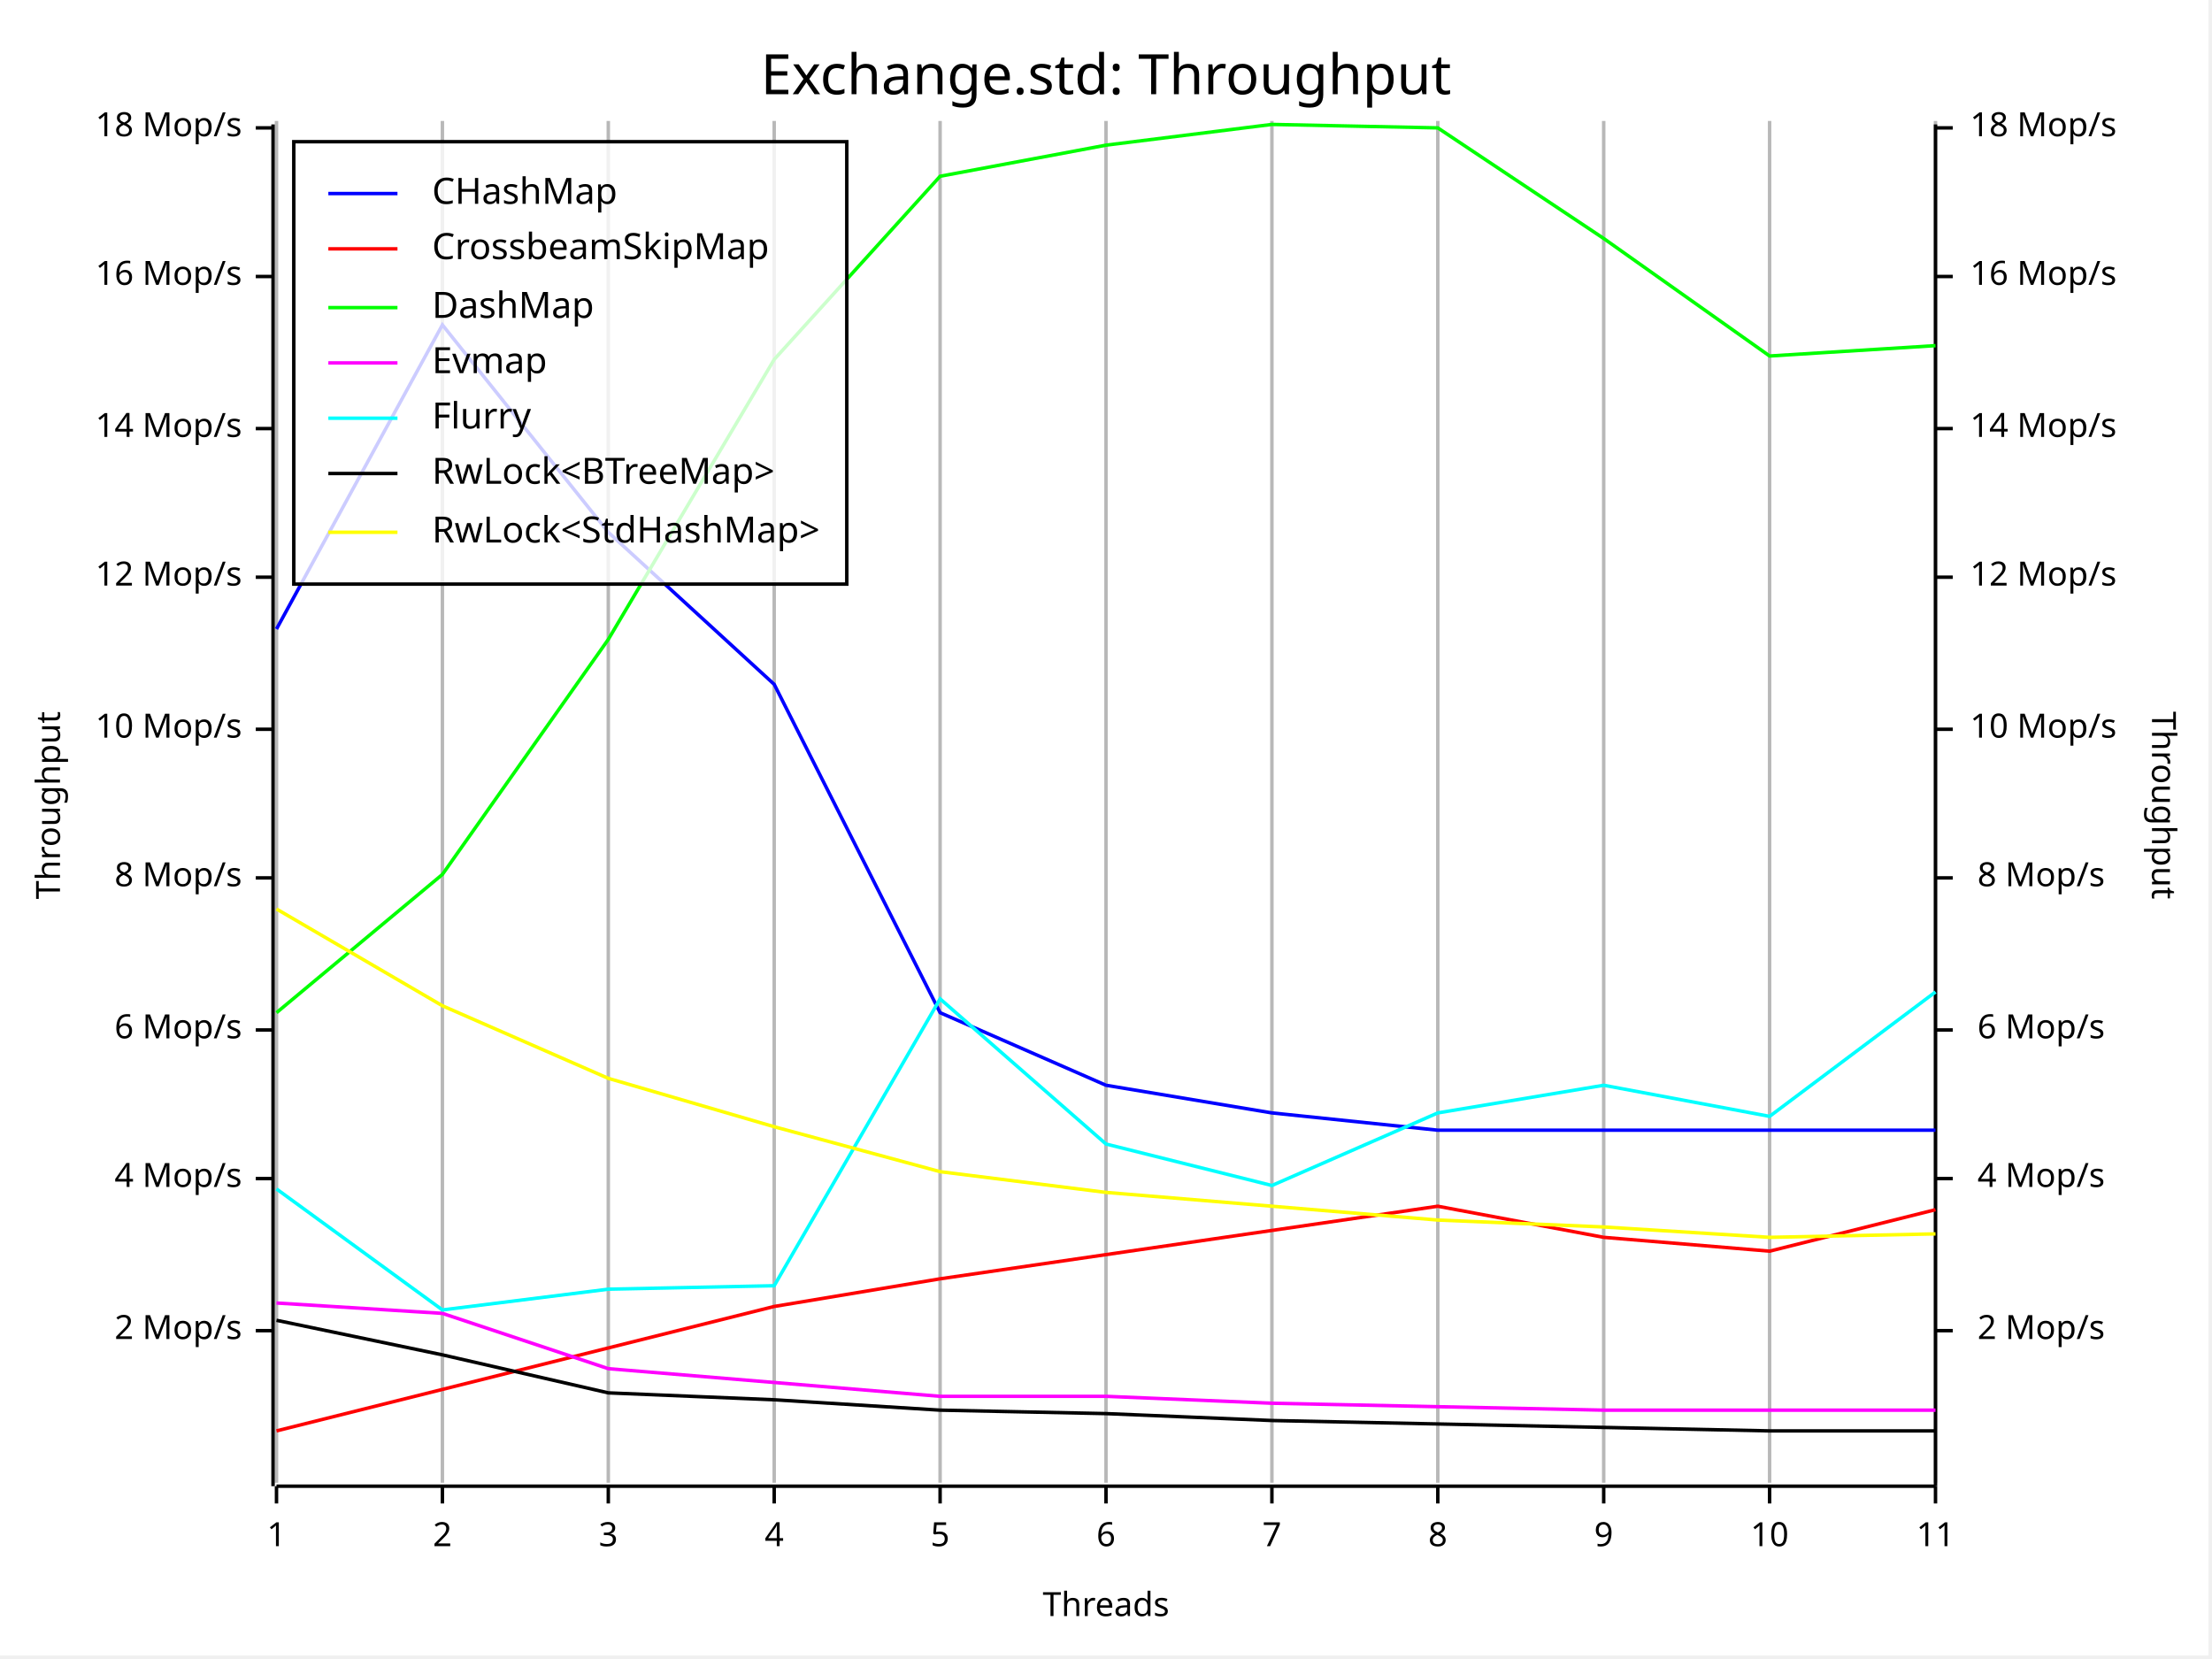
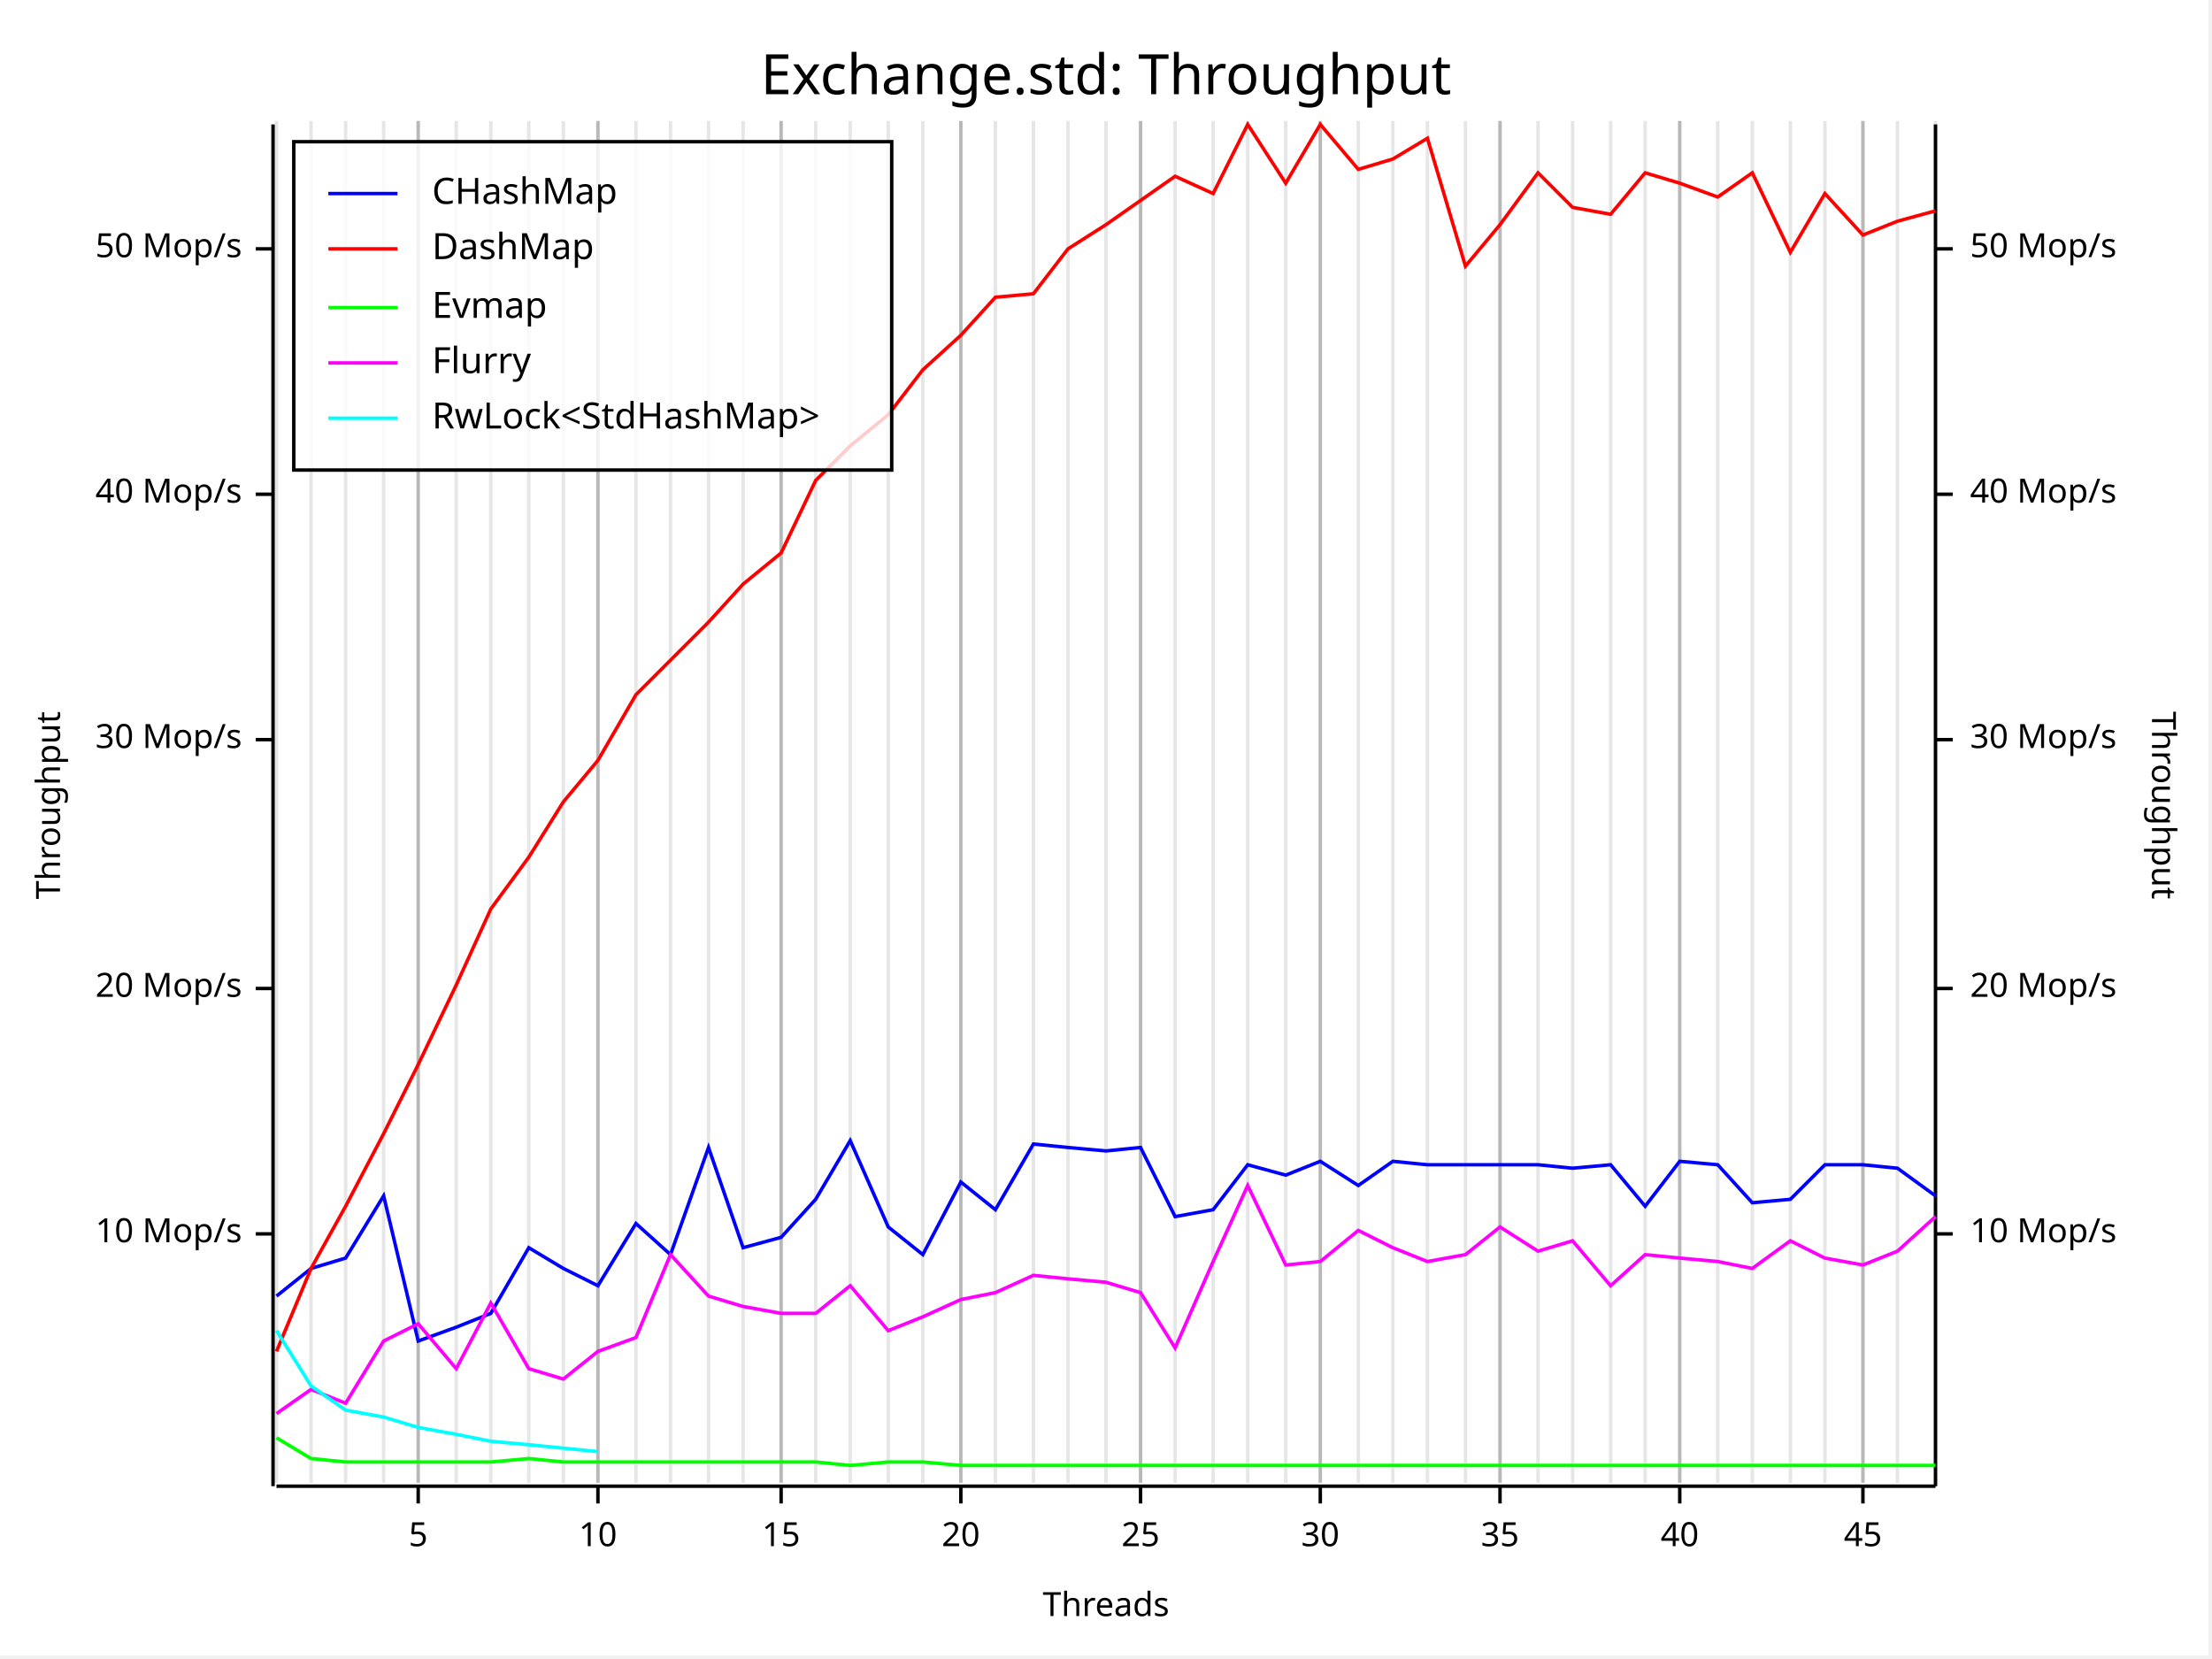
<svg xmlns="http://www.w3.org/2000/svg" width="640" height="480" viewBox="0 0 640 480">
  <rect x="0" y="0" width="639" height="479" opacity="1" fill="#FFFFFF" stroke="none" />
  <text x="320" y="15" dy="0.76em" text-anchor="middle" font-family="Fira Code" font-size="16.129" opacity="1" fill="#000000">
Exchange.std: Throughput
</text>
  <line opacity="0.1" stroke="#000000" stroke-width="1" x1="80" y1="429" x2="80" y2="35" />
-   <line opacity="0.1" stroke="#000000" stroke-width="1" x1="128" y1="429" x2="128" y2="35" />
-   <line opacity="0.1" stroke="#000000" stroke-width="1" x1="176" y1="429" x2="176" y2="35" />
-   <line opacity="0.1" stroke="#000000" stroke-width="1" x1="224" y1="429" x2="224" y2="35" />
-   <line opacity="0.1" stroke="#000000" stroke-width="1" x1="272" y1="429" x2="272" y2="35" />
+   <line opacity="0.1" stroke="#000000" stroke-width="1" x1="90" y1="429" x2="90" y2="35" />
+   <line opacity="0.1" stroke="#000000" stroke-width="1" x1="100" y1="429" x2="100" y2="35" />
+   <line opacity="0.1" stroke="#000000" stroke-width="1" x1="111" y1="429" x2="111" y2="35" />
+   <line opacity="0.1" stroke="#000000" stroke-width="1" x1="121" y1="429" x2="121" y2="35" />
+   <line opacity="0.1" stroke="#000000" stroke-width="1" x1="132" y1="429" x2="132" y2="35" />
+   <line opacity="0.1" stroke="#000000" stroke-width="1" x1="142" y1="429" x2="142" y2="35" />
+   <line opacity="0.1" stroke="#000000" stroke-width="1" x1="153" y1="429" x2="153" y2="35" />
+   <line opacity="0.1" stroke="#000000" stroke-width="1" x1="163" y1="429" x2="163" y2="35" />
+   <line opacity="0.1" stroke="#000000" stroke-width="1" x1="173" y1="429" x2="173" y2="35" />
+   <line opacity="0.1" stroke="#000000" stroke-width="1" x1="184" y1="429" x2="184" y2="35" />
+   <line opacity="0.1" stroke="#000000" stroke-width="1" x1="194" y1="429" x2="194" y2="35" />
+   <line opacity="0.1" stroke="#000000" stroke-width="1" x1="205" y1="429" x2="205" y2="35" />
+   <line opacity="0.1" stroke="#000000" stroke-width="1" x1="215" y1="429" x2="215" y2="35" />
+   <line opacity="0.1" stroke="#000000" stroke-width="1" x1="226" y1="429" x2="226" y2="35" />
+   <line opacity="0.1" stroke="#000000" stroke-width="1" x1="236" y1="429" x2="236" y2="35" />
+   <line opacity="0.1" stroke="#000000" stroke-width="1" x1="246" y1="429" x2="246" y2="35" />
+   <line opacity="0.1" stroke="#000000" stroke-width="1" x1="257" y1="429" x2="257" y2="35" />
+   <line opacity="0.1" stroke="#000000" stroke-width="1" x1="267" y1="429" x2="267" y2="35" />
+   <line opacity="0.1" stroke="#000000" stroke-width="1" x1="278" y1="429" x2="278" y2="35" />
+   <line opacity="0.1" stroke="#000000" stroke-width="1" x1="288" y1="429" x2="288" y2="35" />
+   <line opacity="0.1" stroke="#000000" stroke-width="1" x1="299" y1="429" x2="299" y2="35" />
+   <line opacity="0.1" stroke="#000000" stroke-width="1" x1="309" y1="429" x2="309" y2="35" />
  <line opacity="0.1" stroke="#000000" stroke-width="1" x1="320" y1="429" x2="320" y2="35" />
-   <line opacity="0.1" stroke="#000000" stroke-width="1" x1="368" y1="429" x2="368" y2="35" />
-   <line opacity="0.1" stroke="#000000" stroke-width="1" x1="416" y1="429" x2="416" y2="35" />
-   <line opacity="0.1" stroke="#000000" stroke-width="1" x1="464" y1="429" x2="464" y2="35" />
-   <line opacity="0.1" stroke="#000000" stroke-width="1" x1="512" y1="429" x2="512" y2="35" />
+   <line opacity="0.1" stroke="#000000" stroke-width="1" x1="330" y1="429" x2="330" y2="35" />
+   <line opacity="0.1" stroke="#000000" stroke-width="1" x1="340" y1="429" x2="340" y2="35" />
+   <line opacity="0.1" stroke="#000000" stroke-width="1" x1="351" y1="429" x2="351" y2="35" />
+   <line opacity="0.1" stroke="#000000" stroke-width="1" x1="361" y1="429" x2="361" y2="35" />
+   <line opacity="0.1" stroke="#000000" stroke-width="1" x1="372" y1="429" x2="372" y2="35" />
+   <line opacity="0.1" stroke="#000000" stroke-width="1" x1="382" y1="429" x2="382" y2="35" />
+   <line opacity="0.1" stroke="#000000" stroke-width="1" x1="393" y1="429" x2="393" y2="35" />
+   <line opacity="0.1" stroke="#000000" stroke-width="1" x1="403" y1="429" x2="403" y2="35" />
+   <line opacity="0.1" stroke="#000000" stroke-width="1" x1="413" y1="429" x2="413" y2="35" />
+   <line opacity="0.1" stroke="#000000" stroke-width="1" x1="424" y1="429" x2="424" y2="35" />
+   <line opacity="0.1" stroke="#000000" stroke-width="1" x1="434" y1="429" x2="434" y2="35" />
+   <line opacity="0.1" stroke="#000000" stroke-width="1" x1="445" y1="429" x2="445" y2="35" />
+   <line opacity="0.1" stroke="#000000" stroke-width="1" x1="455" y1="429" x2="455" y2="35" />
+   <line opacity="0.1" stroke="#000000" stroke-width="1" x1="466" y1="429" x2="466" y2="35" />
+   <line opacity="0.1" stroke="#000000" stroke-width="1" x1="476" y1="429" x2="476" y2="35" />
+   <line opacity="0.1" stroke="#000000" stroke-width="1" x1="486" y1="429" x2="486" y2="35" />
+   <line opacity="0.1" stroke="#000000" stroke-width="1" x1="497" y1="429" x2="497" y2="35" />
+   <line opacity="0.1" stroke="#000000" stroke-width="1" x1="507" y1="429" x2="507" y2="35" />
+   <line opacity="0.1" stroke="#000000" stroke-width="1" x1="518" y1="429" x2="518" y2="35" />
+   <line opacity="0.1" stroke="#000000" stroke-width="1" x1="528" y1="429" x2="528" y2="35" />
+   <line opacity="0.1" stroke="#000000" stroke-width="1" x1="539" y1="429" x2="539" y2="35" />
+   <line opacity="0.1" stroke="#000000" stroke-width="1" x1="549" y1="429" x2="549" y2="35" />
  <line opacity="0.1" stroke="#000000" stroke-width="1" x1="560" y1="429" x2="560" y2="35" />
  <text x="10" y="233" dy="0.76em" text-anchor="middle" font-family="sans-serif" font-size="9.677" opacity="1" fill="#000000" transform="rotate(270, 10, 233)">
Throughput
</text>
  <text x="320" y="470" dy="-0.5ex" text-anchor="middle" font-family="sans-serif" font-size="9.677" opacity="1" fill="#000000">
Threads
</text>
  <text x="630" y="233" dy="0.76em" text-anchor="middle" font-family="sans-serif" font-size="9.677" opacity="1" fill="#000000" transform="rotate(90, 630, 233)">
Throughput
</text>
-   <line opacity="0.2" stroke="#000000" stroke-width="1" x1="80" y1="429" x2="80" y2="35" />
-   <line opacity="0.2" stroke="#000000" stroke-width="1" x1="128" y1="429" x2="128" y2="35" />
-   <line opacity="0.2" stroke="#000000" stroke-width="1" x1="176" y1="429" x2="176" y2="35" />
-   <line opacity="0.2" stroke="#000000" stroke-width="1" x1="224" y1="429" x2="224" y2="35" />
-   <line opacity="0.2" stroke="#000000" stroke-width="1" x1="272" y1="429" x2="272" y2="35" />
-   <line opacity="0.2" stroke="#000000" stroke-width="1" x1="320" y1="429" x2="320" y2="35" />
-   <line opacity="0.2" stroke="#000000" stroke-width="1" x1="368" y1="429" x2="368" y2="35" />
-   <line opacity="0.2" stroke="#000000" stroke-width="1" x1="416" y1="429" x2="416" y2="35" />
-   <line opacity="0.2" stroke="#000000" stroke-width="1" x1="464" y1="429" x2="464" y2="35" />
-   <line opacity="0.2" stroke="#000000" stroke-width="1" x1="512" y1="429" x2="512" y2="35" />
-   <line opacity="0.2" stroke="#000000" stroke-width="1" x1="560" y1="429" x2="560" y2="35" />
+   <line opacity="0.2" stroke="#000000" stroke-width="1" x1="121" y1="429" x2="121" y2="35" />
+   <line opacity="0.2" stroke="#000000" stroke-width="1" x1="173" y1="429" x2="173" y2="35" />
+   <line opacity="0.2" stroke="#000000" stroke-width="1" x1="226" y1="429" x2="226" y2="35" />
+   <line opacity="0.2" stroke="#000000" stroke-width="1" x1="278" y1="429" x2="278" y2="35" />
+   <line opacity="0.2" stroke="#000000" stroke-width="1" x1="330" y1="429" x2="330" y2="35" />
+   <line opacity="0.2" stroke="#000000" stroke-width="1" x1="382" y1="429" x2="382" y2="35" />
+   <line opacity="0.2" stroke="#000000" stroke-width="1" x1="434" y1="429" x2="434" y2="35" />
+   <line opacity="0.2" stroke="#000000" stroke-width="1" x1="486" y1="429" x2="486" y2="35" />
+   <line opacity="0.2" stroke="#000000" stroke-width="1" x1="539" y1="429" x2="539" y2="35" />
  <polyline fill="none" opacity="1" stroke="#000000" stroke-width="1" points="79,36 79,430 " />
-   <text x="70" y="385" dy="0.5ex" text-anchor="end" font-family="sans-serif" font-size="9.677" opacity="1" fill="#000000">
- 2 Mop/s
- </text>
-   <polyline fill="none" opacity="1" stroke="#000000" stroke-width="1" points="74,385 79,385 " />
-   <text x="70" y="341" dy="0.5ex" text-anchor="end" font-family="sans-serif" font-size="9.677" opacity="1" fill="#000000">
- 4 Mop/s
- </text>
-   <polyline fill="none" opacity="1" stroke="#000000" stroke-width="1" points="74,341 79,341 " />
-   <text x="70" y="298" dy="0.5ex" text-anchor="end" font-family="sans-serif" font-size="9.677" opacity="1" fill="#000000">
- 6 Mop/s
- </text>
-   <polyline fill="none" opacity="1" stroke="#000000" stroke-width="1" points="74,298 79,298 " />
-   <text x="70" y="254" dy="0.5ex" text-anchor="end" font-family="sans-serif" font-size="9.677" opacity="1" fill="#000000">
- 8 Mop/s
- </text>
-   <polyline fill="none" opacity="1" stroke="#000000" stroke-width="1" points="74,254 79,254 " />
-   <text x="70" y="211" dy="0.5ex" text-anchor="end" font-family="sans-serif" font-size="9.677" opacity="1" fill="#000000">
+   <text x="70" y="357" dy="0.5ex" text-anchor="end" font-family="sans-serif" font-size="9.677" opacity="1" fill="#000000">
10 Mop/s
</text>
-   <polyline fill="none" opacity="1" stroke="#000000" stroke-width="1" points="74,211 79,211 " />
-   <text x="70" y="167" dy="0.5ex" text-anchor="end" font-family="sans-serif" font-size="9.677" opacity="1" fill="#000000">
- 12 Mop/s
+   <polyline fill="none" opacity="1" stroke="#000000" stroke-width="1" points="74,357 79,357 " />
+   <text x="70" y="286" dy="0.5ex" text-anchor="end" font-family="sans-serif" font-size="9.677" opacity="1" fill="#000000">
+ 20 Mop/s
</text>
-   <polyline fill="none" opacity="1" stroke="#000000" stroke-width="1" points="74,167 79,167 " />
-   <text x="70" y="124" dy="0.5ex" text-anchor="end" font-family="sans-serif" font-size="9.677" opacity="1" fill="#000000">
- 14 Mop/s
+   <polyline fill="none" opacity="1" stroke="#000000" stroke-width="1" points="74,286 79,286 " />
+   <text x="70" y="214" dy="0.5ex" text-anchor="end" font-family="sans-serif" font-size="9.677" opacity="1" fill="#000000">
+ 30 Mop/s
</text>
-   <polyline fill="none" opacity="1" stroke="#000000" stroke-width="1" points="74,124 79,124 " />
-   <text x="70" y="80" dy="0.5ex" text-anchor="end" font-family="sans-serif" font-size="9.677" opacity="1" fill="#000000">
- 16 Mop/s
+   <polyline fill="none" opacity="1" stroke="#000000" stroke-width="1" points="74,214 79,214 " />
+   <text x="70" y="143" dy="0.5ex" text-anchor="end" font-family="sans-serif" font-size="9.677" opacity="1" fill="#000000">
+ 40 Mop/s
</text>
-   <polyline fill="none" opacity="1" stroke="#000000" stroke-width="1" points="74,80 79,80 " />
-   <text x="70" y="37" dy="0.5ex" text-anchor="end" font-family="sans-serif" font-size="9.677" opacity="1" fill="#000000">
- 18 Mop/s
+   <polyline fill="none" opacity="1" stroke="#000000" stroke-width="1" points="74,143 79,143 " />
+   <text x="70" y="72" dy="0.5ex" text-anchor="end" font-family="sans-serif" font-size="9.677" opacity="1" fill="#000000">
+ 50 Mop/s
</text>
-   <polyline fill="none" opacity="1" stroke="#000000" stroke-width="1" points="74,37 79,37 " />
+   <polyline fill="none" opacity="1" stroke="#000000" stroke-width="1" points="74,72 79,72 " />
  <polyline fill="none" opacity="1" stroke="#000000" stroke-width="1" points="80,430 560,430 " />
-   <text x="80" y="440" dy="0.76em" text-anchor="middle" font-family="sans-serif" font-size="9.677" opacity="1" fill="#000000">
- 1
- </text>
-   <polyline fill="none" opacity="1" stroke="#000000" stroke-width="1" points="80,430 80,435 " />
-   <text x="128" y="440" dy="0.76em" text-anchor="middle" font-family="sans-serif" font-size="9.677" opacity="1" fill="#000000">
- 2
- </text>
-   <polyline fill="none" opacity="1" stroke="#000000" stroke-width="1" points="128,430 128,435 " />
-   <text x="176" y="440" dy="0.76em" text-anchor="middle" font-family="sans-serif" font-size="9.677" opacity="1" fill="#000000">
- 3
- </text>
-   <polyline fill="none" opacity="1" stroke="#000000" stroke-width="1" points="176,430 176,435 " />
-   <text x="224" y="440" dy="0.76em" text-anchor="middle" font-family="sans-serif" font-size="9.677" opacity="1" fill="#000000">
- 4
- </text>
-   <polyline fill="none" opacity="1" stroke="#000000" stroke-width="1" points="224,430 224,435 " />
-   <text x="272" y="440" dy="0.76em" text-anchor="middle" font-family="sans-serif" font-size="9.677" opacity="1" fill="#000000">
+   <text x="121" y="440" dy="0.76em" text-anchor="middle" font-family="sans-serif" font-size="9.677" opacity="1" fill="#000000">
5
</text>
-   <polyline fill="none" opacity="1" stroke="#000000" stroke-width="1" points="272,430 272,435 " />
-   <text x="320" y="440" dy="0.76em" text-anchor="middle" font-family="sans-serif" font-size="9.677" opacity="1" fill="#000000">
- 6
- </text>
-   <polyline fill="none" opacity="1" stroke="#000000" stroke-width="1" points="320,430 320,435 " />
-   <text x="368" y="440" dy="0.76em" text-anchor="middle" font-family="sans-serif" font-size="9.677" opacity="1" fill="#000000">
- 7
- </text>
-   <polyline fill="none" opacity="1" stroke="#000000" stroke-width="1" points="368,430 368,435 " />
-   <text x="416" y="440" dy="0.76em" text-anchor="middle" font-family="sans-serif" font-size="9.677" opacity="1" fill="#000000">
- 8
- </text>
-   <polyline fill="none" opacity="1" stroke="#000000" stroke-width="1" points="416,430 416,435 " />
-   <text x="464" y="440" dy="0.76em" text-anchor="middle" font-family="sans-serif" font-size="9.677" opacity="1" fill="#000000">
- 9
- </text>
-   <polyline fill="none" opacity="1" stroke="#000000" stroke-width="1" points="464,430 464,435 " />
-   <text x="512" y="440" dy="0.76em" text-anchor="middle" font-family="sans-serif" font-size="9.677" opacity="1" fill="#000000">
+   <polyline fill="none" opacity="1" stroke="#000000" stroke-width="1" points="121,430 121,435 " />
+   <text x="173" y="440" dy="0.76em" text-anchor="middle" font-family="sans-serif" font-size="9.677" opacity="1" fill="#000000">
10
</text>
-   <polyline fill="none" opacity="1" stroke="#000000" stroke-width="1" points="512,430 512,435 " />
-   <text x="560" y="440" dy="0.76em" text-anchor="middle" font-family="sans-serif" font-size="9.677" opacity="1" fill="#000000">
- 11
+   <polyline fill="none" opacity="1" stroke="#000000" stroke-width="1" points="173,430 173,435 " />
+   <text x="226" y="440" dy="0.76em" text-anchor="middle" font-family="sans-serif" font-size="9.677" opacity="1" fill="#000000">
+ 15
</text>
-   <polyline fill="none" opacity="1" stroke="#000000" stroke-width="1" points="560,430 560,435 " />
+   <polyline fill="none" opacity="1" stroke="#000000" stroke-width="1" points="226,430 226,435 " />
+   <text x="278" y="440" dy="0.76em" text-anchor="middle" font-family="sans-serif" font-size="9.677" opacity="1" fill="#000000">
+ 20
+ </text>
+   <polyline fill="none" opacity="1" stroke="#000000" stroke-width="1" points="278,430 278,435 " />
+   <text x="330" y="440" dy="0.76em" text-anchor="middle" font-family="sans-serif" font-size="9.677" opacity="1" fill="#000000">
+ 25
+ </text>
+   <polyline fill="none" opacity="1" stroke="#000000" stroke-width="1" points="330,430 330,435 " />
+   <text x="382" y="440" dy="0.76em" text-anchor="middle" font-family="sans-serif" font-size="9.677" opacity="1" fill="#000000">
+ 30
+ </text>
+   <polyline fill="none" opacity="1" stroke="#000000" stroke-width="1" points="382,430 382,435 " />
+   <text x="434" y="440" dy="0.76em" text-anchor="middle" font-family="sans-serif" font-size="9.677" opacity="1" fill="#000000">
+ 35
+ </text>
+   <polyline fill="none" opacity="1" stroke="#000000" stroke-width="1" points="434,430 434,435 " />
+   <text x="486" y="440" dy="0.76em" text-anchor="middle" font-family="sans-serif" font-size="9.677" opacity="1" fill="#000000">
+ 40
+ </text>
+   <polyline fill="none" opacity="1" stroke="#000000" stroke-width="1" points="486,430 486,435 " />
+   <text x="539" y="440" dy="0.76em" text-anchor="middle" font-family="sans-serif" font-size="9.677" opacity="1" fill="#000000">
+ 45
+ </text>
+   <polyline fill="none" opacity="1" stroke="#000000" stroke-width="1" points="539,430 539,435 " />
  <polyline fill="none" opacity="1" stroke="#000000" stroke-width="1" points="560,36 560,430 " />
-   <text x="609" y="385" dy="0.5ex" text-anchor="end" font-family="sans-serif" font-size="9.677" opacity="1" fill="#000000">
- 2 Mop/s
- </text>
-   <polyline fill="none" opacity="1" stroke="#000000" stroke-width="1" points="560,385 565,385 " />
-   <text x="609" y="341" dy="0.5ex" text-anchor="end" font-family="sans-serif" font-size="9.677" opacity="1" fill="#000000">
- 4 Mop/s
- </text>
-   <polyline fill="none" opacity="1" stroke="#000000" stroke-width="1" points="560,341 565,341 " />
-   <text x="609" y="298" dy="0.5ex" text-anchor="end" font-family="sans-serif" font-size="9.677" opacity="1" fill="#000000">
- 6 Mop/s
- </text>
-   <polyline fill="none" opacity="1" stroke="#000000" stroke-width="1" points="560,298 565,298 " />
-   <text x="609" y="254" dy="0.5ex" text-anchor="end" font-family="sans-serif" font-size="9.677" opacity="1" fill="#000000">
- 8 Mop/s
- </text>
-   <polyline fill="none" opacity="1" stroke="#000000" stroke-width="1" points="560,254 565,254 " />
-   <text x="570" y="211" dy="0.5ex" text-anchor="start" font-family="sans-serif" font-size="9.677" opacity="1" fill="#000000">
+   <text x="570" y="357" dy="0.5ex" text-anchor="start" font-family="sans-serif" font-size="9.677" opacity="1" fill="#000000">
10 Mop/s
</text>
-   <polyline fill="none" opacity="1" stroke="#000000" stroke-width="1" points="560,211 565,211 " />
-   <text x="570" y="167" dy="0.5ex" text-anchor="start" font-family="sans-serif" font-size="9.677" opacity="1" fill="#000000">
- 12 Mop/s
+   <polyline fill="none" opacity="1" stroke="#000000" stroke-width="1" points="560,357 565,357 " />
+   <text x="570" y="286" dy="0.5ex" text-anchor="start" font-family="sans-serif" font-size="9.677" opacity="1" fill="#000000">
+ 20 Mop/s
</text>
-   <polyline fill="none" opacity="1" stroke="#000000" stroke-width="1" points="560,167 565,167 " />
-   <text x="570" y="124" dy="0.5ex" text-anchor="start" font-family="sans-serif" font-size="9.677" opacity="1" fill="#000000">
- 14 Mop/s
+   <polyline fill="none" opacity="1" stroke="#000000" stroke-width="1" points="560,286 565,286 " />
+   <text x="570" y="214" dy="0.5ex" text-anchor="start" font-family="sans-serif" font-size="9.677" opacity="1" fill="#000000">
+ 30 Mop/s
</text>
-   <polyline fill="none" opacity="1" stroke="#000000" stroke-width="1" points="560,124 565,124 " />
-   <text x="570" y="80" dy="0.5ex" text-anchor="start" font-family="sans-serif" font-size="9.677" opacity="1" fill="#000000">
- 16 Mop/s
+   <polyline fill="none" opacity="1" stroke="#000000" stroke-width="1" points="560,214 565,214 " />
+   <text x="570" y="143" dy="0.5ex" text-anchor="start" font-family="sans-serif" font-size="9.677" opacity="1" fill="#000000">
+ 40 Mop/s
</text>
-   <polyline fill="none" opacity="1" stroke="#000000" stroke-width="1" points="560,80 565,80 " />
-   <text x="570" y="37" dy="0.5ex" text-anchor="start" font-family="sans-serif" font-size="9.677" opacity="1" fill="#000000">
- 18 Mop/s
+   <polyline fill="none" opacity="1" stroke="#000000" stroke-width="1" points="560,143 565,143 " />
+   <text x="570" y="72" dy="0.5ex" text-anchor="start" font-family="sans-serif" font-size="9.677" opacity="1" fill="#000000">
+ 50 Mop/s
</text>
-   <polyline fill="none" opacity="1" stroke="#000000" stroke-width="1" points="560,37 565,37 " />
-   <polyline fill="none" opacity="1" stroke="#0000FF" stroke-width="1" points="80,182 128,94 176,154 224,198 272,293 320,314 368,322 416,327 464,327 512,327 560,327 " />
-   <polyline fill="none" opacity="1" stroke="#FF0000" stroke-width="1" points="80,414 128,402 176,390 224,378 272,370 320,363 368,356 416,349 464,358 512,362 560,350 " />
-   <polyline fill="none" opacity="1" stroke="#00FF00" stroke-width="1" points="80,293 128,253 176,185 224,104 272,51 320,42 368,36 416,37 464,69 512,103 560,100 " />
-   <polyline fill="none" opacity="1" stroke="#FF00FF" stroke-width="1" points="80,377 128,380 176,396 224,400 272,404 320,404 368,406 416,407 464,408 512,408 560,408 " />
-   <polyline fill="none" opacity="1" stroke="#00FFFF" stroke-width="1" points="80,344 128,379 176,373 224,372 272,289 320,331 368,343 416,322 464,314 512,323 560,287 " />
-   <polyline fill="none" opacity="1" stroke="#000000" stroke-width="1" points="80,382 128,392 176,403 224,405 272,408 320,409 368,411 416,412 464,413 512,414 560,414 " />
-   <polyline fill="none" opacity="1" stroke="#FFFF00" stroke-width="1" points="80,263 128,291 176,312 224,326 272,339 320,345 368,349 416,353 464,355 512,358 560,357 " />
-   <rect x="85" y="41" width="160" height="128" opacity="0.8" fill="#FFFFFF" stroke="none" />
-   <rect x="85" y="41" width="160" height="128" opacity="1" fill="none" stroke="#000000" />
+   <polyline fill="none" opacity="1" stroke="#000000" stroke-width="1" points="560,72 565,72 " />
+   <polyline fill="none" opacity="1" stroke="#0000FF" stroke-width="1" points="80,375 90,367 100,364 111,346 121,388 132,384 142,380 153,361 163,367 173,372 184,354 194,363 205,332 215,361 226,358 236,347 246,330 257,355 267,363 278,342 288,350 299,331 309,332 320,333 330,332 340,352 351,350 361,337 372,340 382,336 393,343 403,336 413,337 424,337 434,337 445,337 455,338 466,337 476,349 486,336 497,337 507,348 518,347 528,337 539,337 549,338 560,346 " />
+   <polyline fill="none" opacity="1" stroke="#FF0000" stroke-width="1" points="80,391 90,367 100,349 111,328 121,308 132,285 142,263 153,248 163,232 173,220 184,201 194,191 205,180 215,169 226,160 236,139 246,129 257,120 267,107 278,97 288,86 299,85 309,72 320,65 330,58 340,51 351,56 361,36 372,53 382,36 393,49 403,46 413,40 424,77 434,65 445,50 455,60 466,62 476,50 486,53 497,57 507,50 518,73 528,56 539,68 549,64 560,61 " />
+   <polyline fill="none" opacity="1" stroke="#00FF00" stroke-width="1" points="80,416 90,422 100,423 111,423 121,423 132,423 142,423 153,422 163,423 173,423 184,423 194,423 205,423 215,423 226,423 236,423 246,424 257,423 267,423 278,424 288,424 299,424 309,424 320,424 330,424 340,424 351,424 361,424 372,424 382,424 393,424 403,424 413,424 424,424 434,424 445,424 455,424 466,424 476,424 486,424 497,424 507,424 518,424 528,424 539,424 549,424 560,424 " />
+   <polyline fill="none" opacity="1" stroke="#FF00FF" stroke-width="1" points="80,409 90,402 100,406 111,388 121,383 132,396 142,377 153,396 163,399 173,391 184,387 194,363 205,375 215,378 226,380 236,380 246,372 257,385 267,381 278,376 288,374 299,369 309,370 320,371 330,374 340,390 351,365 361,343 372,366 382,365 393,356 403,361 413,365 424,363 434,355 445,362 455,359 466,372 476,363 486,364 497,365 507,367 518,359 528,364 539,366 549,362 560,352 " />
+   <polyline fill="none" opacity="1" stroke="#00FFFF" stroke-width="1" points="80,385 90,401 100,408 111,410 121,413 132,415 142,417 153,418 163,419 173,420 " />
+   <rect x="85" y="41" width="173" height="95" opacity="0.8" fill="#FFFFFF" stroke="none" />
+   <rect x="85" y="41" width="173" height="95" opacity="1" fill="none" stroke="#000000" />
  <text x="125" y="51" dy="0.76em" text-anchor="start" font-family="Fira Code" font-size="10.484" opacity="1" fill="#000000">
CHashMap
</text>
  <text x="125" y="67" dy="0.76em" text-anchor="start" font-family="Fira Code" font-size="10.484" opacity="1" fill="#000000">
- CrossbeamSkipMap
+ DashMap
</text>
  <text x="125" y="84" dy="0.76em" text-anchor="start" font-family="Fira Code" font-size="10.484" opacity="1" fill="#000000">
- DashMap
+ Evmap
</text>
  <text x="125" y="100" dy="0.76em" text-anchor="start" font-family="Fira Code" font-size="10.484" opacity="1" fill="#000000">
- Evmap
+ Flurry
</text>
  <text x="125" y="116" dy="0.76em" text-anchor="start" font-family="Fira Code" font-size="10.484" opacity="1" fill="#000000">
- Flurry
- </text>
-   <text x="125" y="132" dy="0.76em" text-anchor="start" font-family="Fira Code" font-size="10.484" opacity="1" fill="#000000">
- RwLock&lt;BTreeMap&gt;
- </text>
-   <text x="125" y="149" dy="0.76em" text-anchor="start" font-family="Fira Code" font-size="10.484" opacity="1" fill="#000000">
RwLock&lt;StdHashMap&gt;
</text>
  <polyline fill="none" opacity="1" stroke="#0000FF" stroke-width="1" points="95,56 115,56 " />
  <polyline fill="none" opacity="1" stroke="#FF0000" stroke-width="1" points="95,72 115,72 " />
  <polyline fill="none" opacity="1" stroke="#00FF00" stroke-width="1" points="95,89 115,89 " />
  <polyline fill="none" opacity="1" stroke="#FF00FF" stroke-width="1" points="95,105 115,105 " />
  <polyline fill="none" opacity="1" stroke="#00FFFF" stroke-width="1" points="95,121 115,121 " />
-   <polyline fill="none" opacity="1" stroke="#000000" stroke-width="1" points="95,137 115,137 " />
-   <polyline fill="none" opacity="1" stroke="#FFFF00" stroke-width="1" points="95,154 115,154 " />
</svg>
